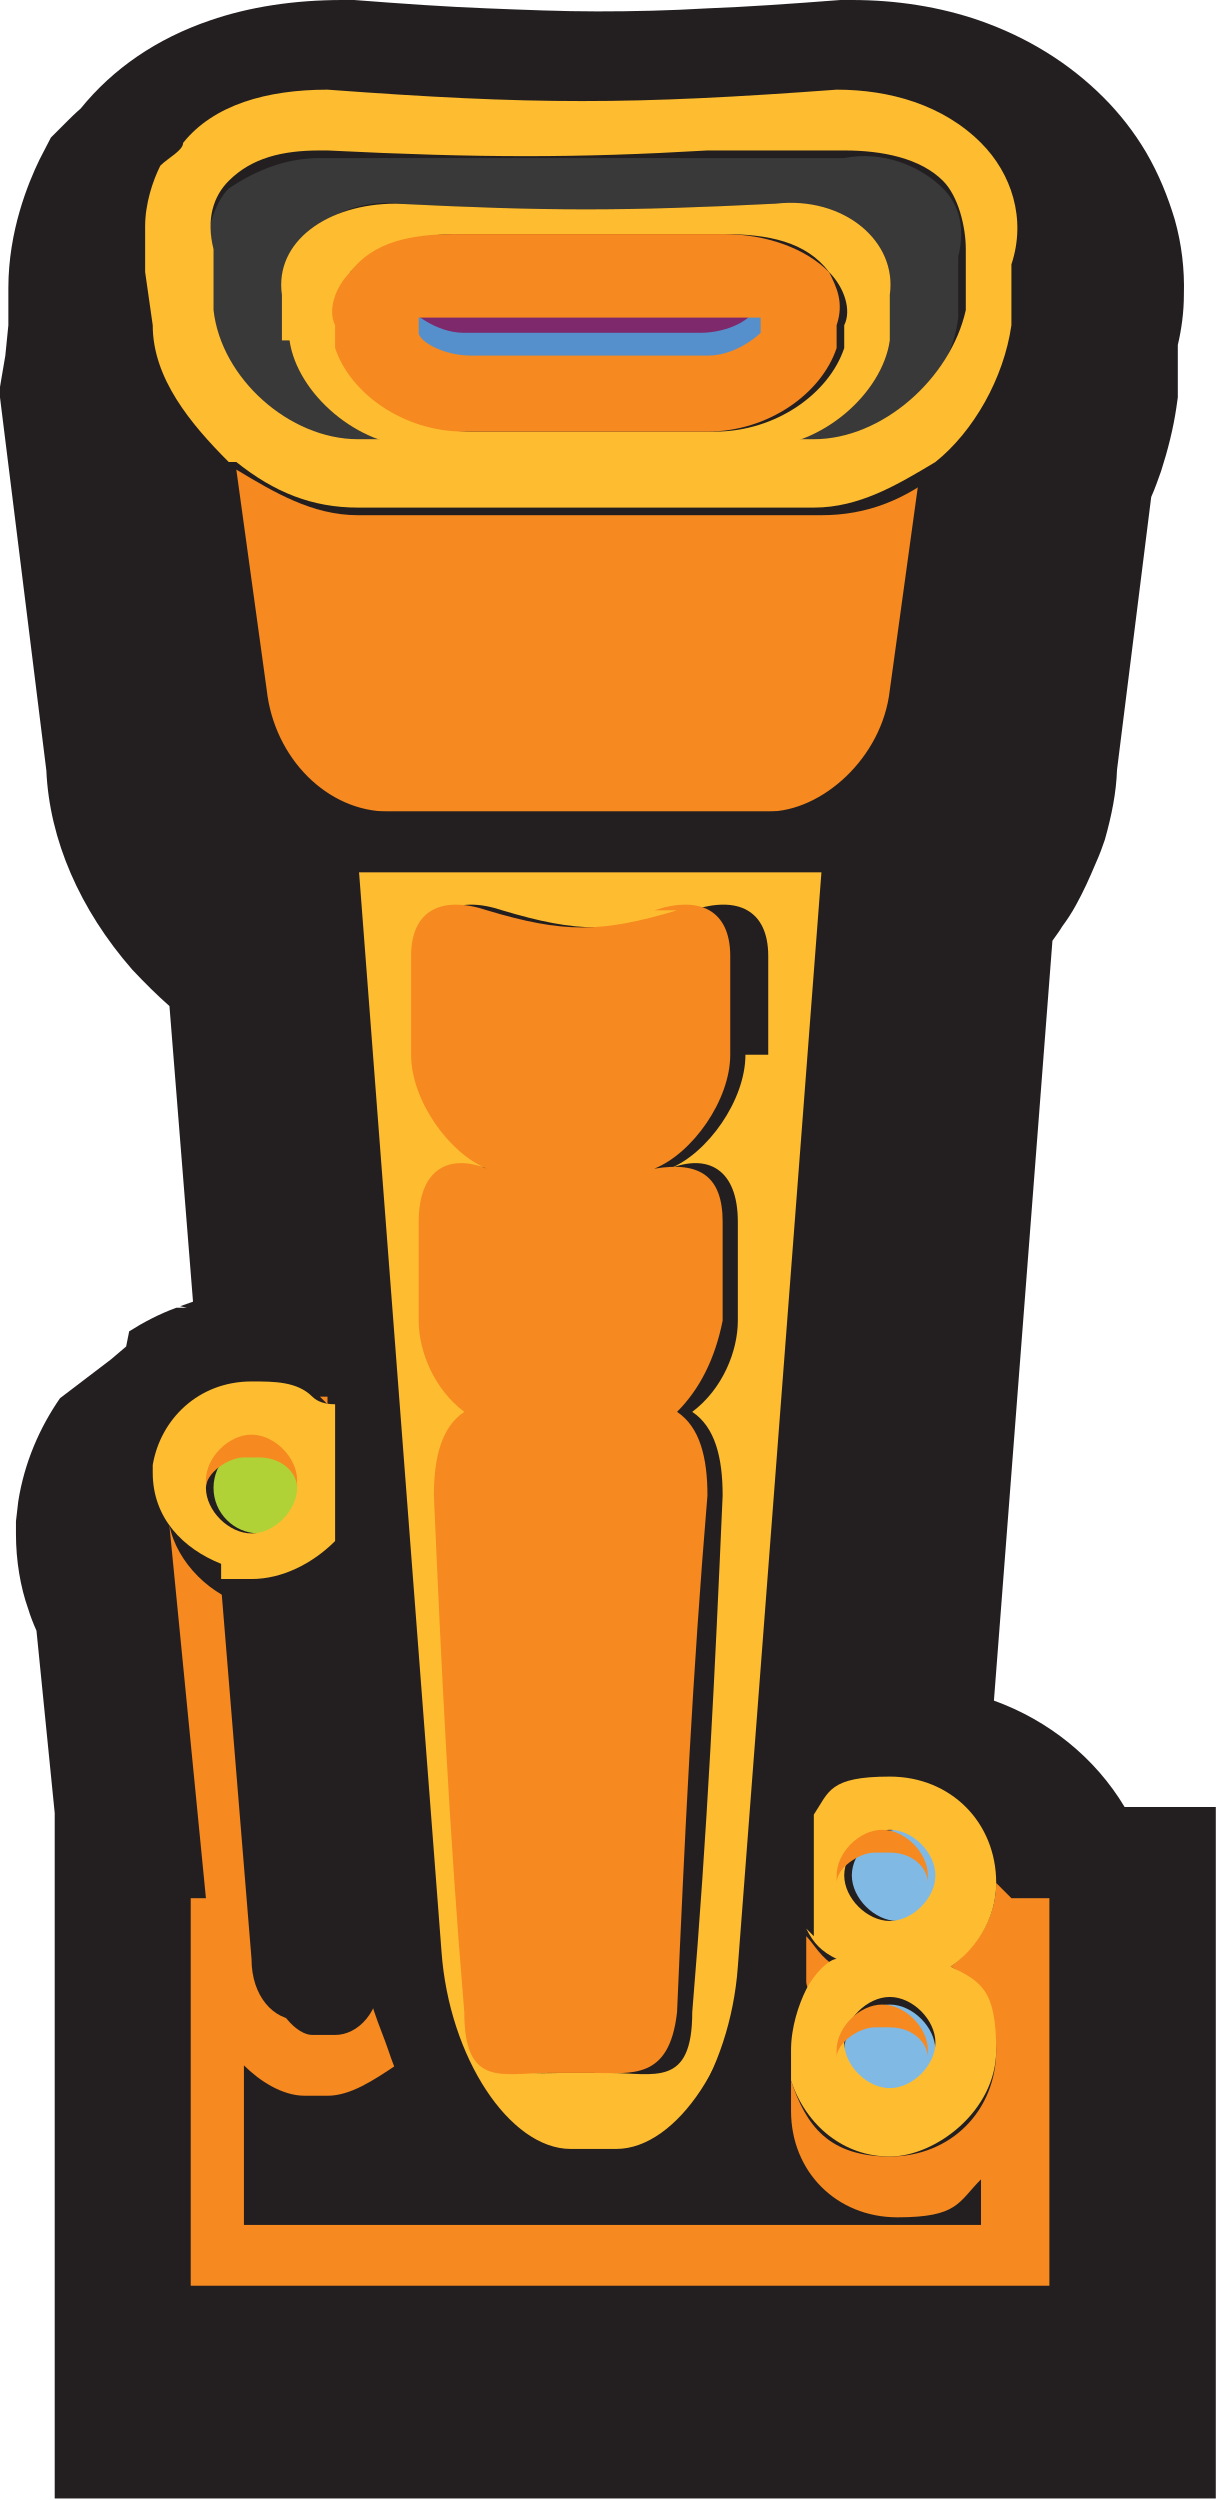
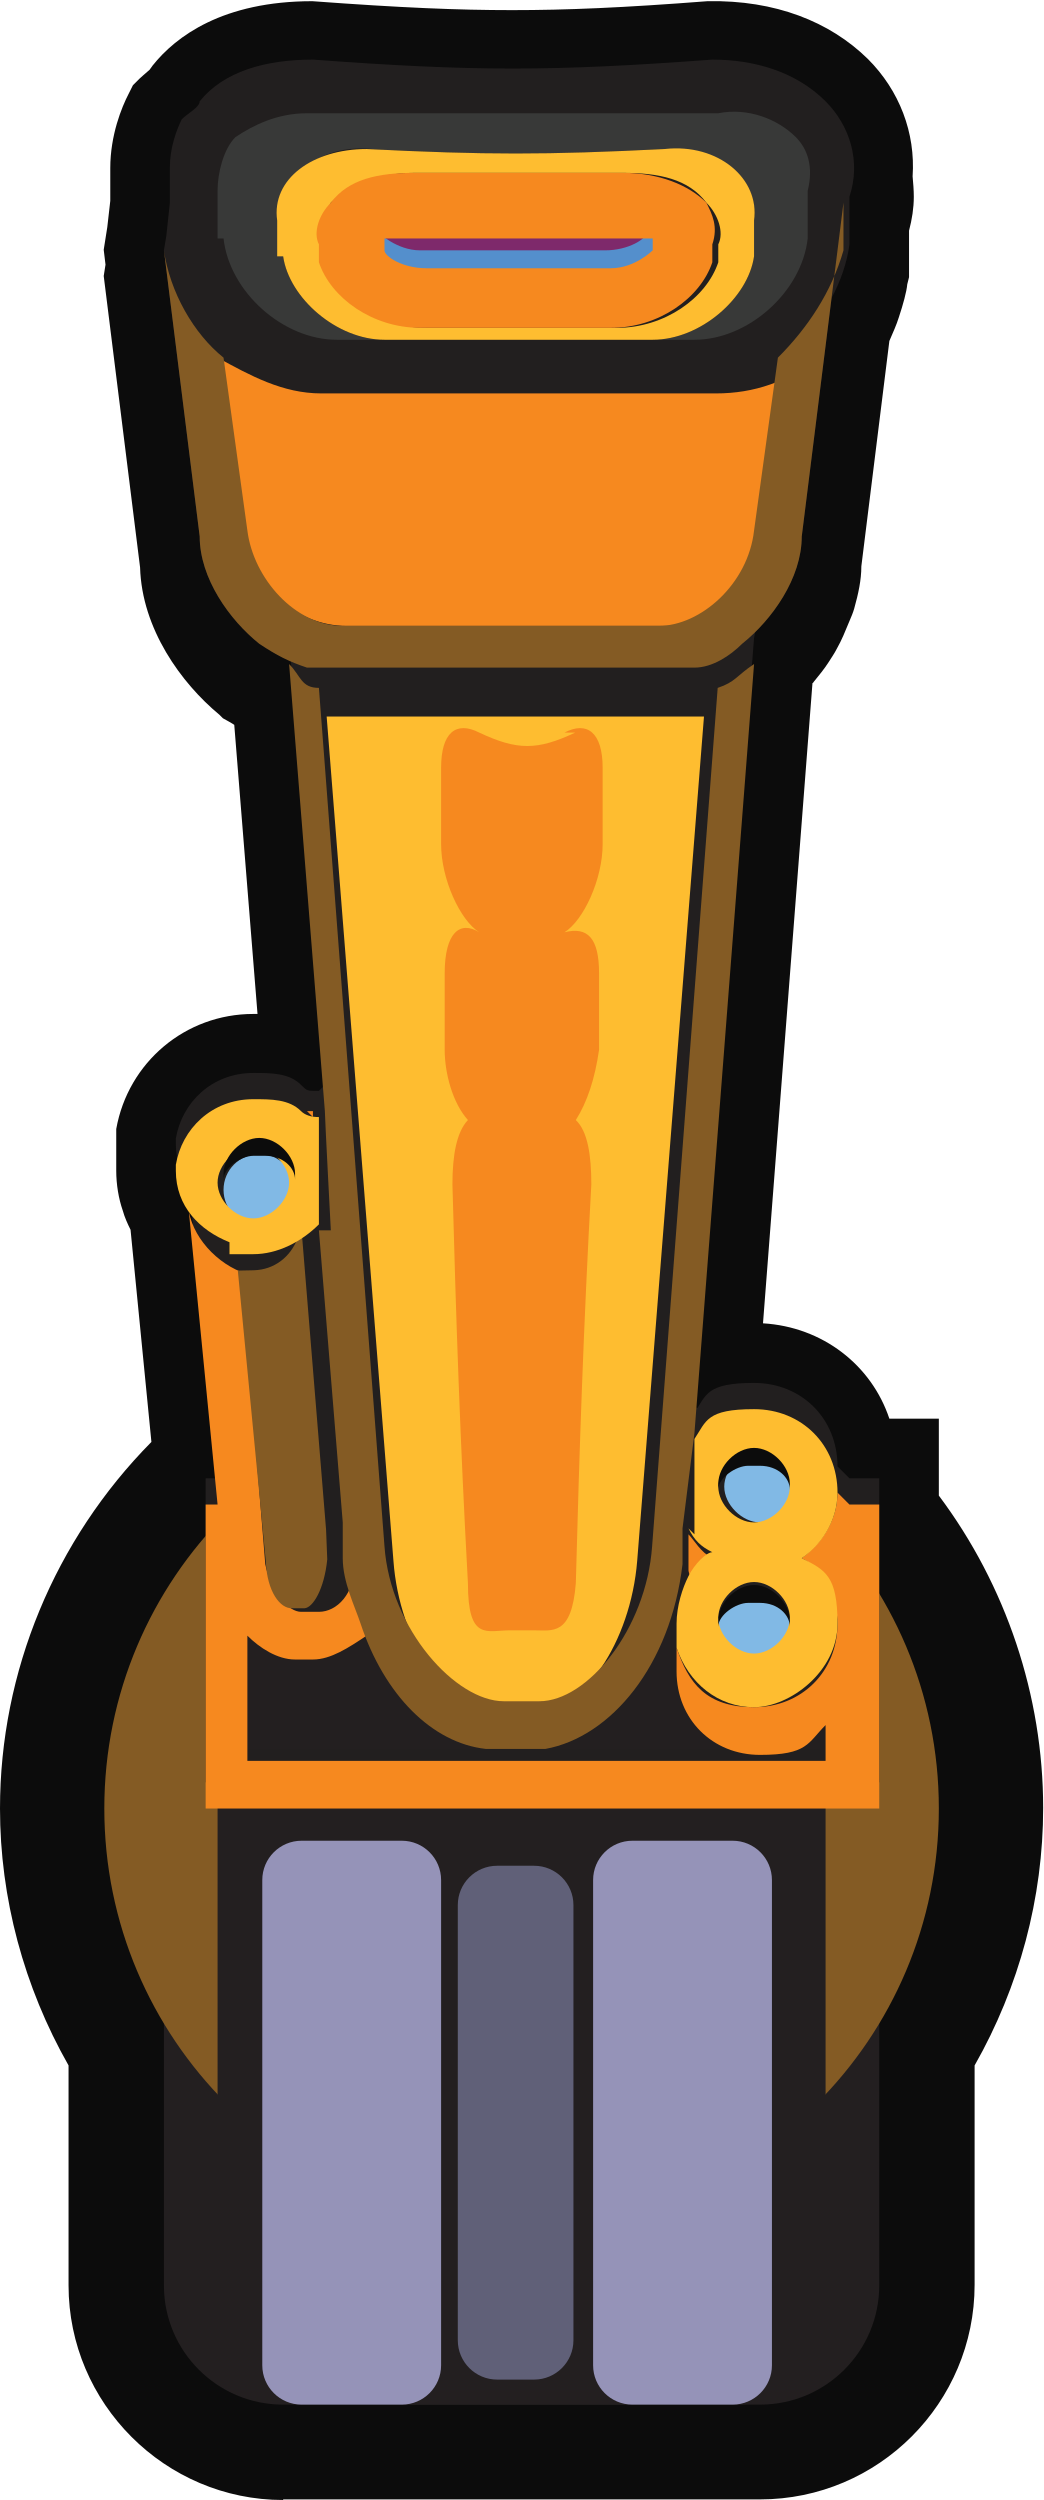
- <svg xmlns="http://www.w3.org/2000/svg" id="Layer_2" overflow="visible" data-name="Layer 2" viewBox="0 0 16.02 32.9">
+ <svg xmlns="http://www.w3.org/2000/svg" id="Layer_2" overflow="visible" data-name="Layer 2" viewBox="0 0 17.5 41.94">
  <defs>
    <style>
-       .cls-1, .cls-2 {
+       .cls-1 {
+         fill: #343429;
+       }
+ 
+       .cls-2 {
+         fill: #548fcc;
+       }
+ 
+       .cls-3, .cls-4 {
        fill: #231f20;
      }

-       .cls-3 {
-         fill: #5690cc;
+       .cls-5 {
+         fill: #606078;
      }

-       .cls-4 {
+       .cls-6 {
        fill: #f6891f;
      }

-       .cls-4, .cls-2 {
+       .cls-6, .cls-4 {
        isolation: isolate;
      }

-       .cls-5 {
-         fill: #b0d237;
+       .cls-7 {
+         fill: #845b24;
      }

-       .cls-6 {
+       .cls-8 {
        fill: #383938;
      }

-       .cls-7 {
+       .cls-9 {
+         fill: #9593b8;
+       }
+ 
+       .cls-10 {
+         fill: #221f1f;
+       }
+ 
+       .cls-11 {
+         fill: #0c0c0c;
+       }
+ 
+       .cls-12 {
+         fill: #7e296b;
+       }
+ 
+       .cls-13 {
        fill: #febd30;
      }

-       .cls-8 {
+       .cls-14 {
        fill: #81b9e5;
-       }
- 
-       .cls-9 {
-         fill: #7d296b;
      }
    </style>
  </defs>
  <g id="Layer_1-2" data-name="Layer 1">
    <g>
-       <path class="cls-2" d="M.72,32.9v-9.04l-.24-2.4c-.04-.09-.08-.19-.11-.29-.1-.28-.16-.63-.16-.98v-.17l.03-.26c.08-.51.28-.97.55-1.36l.67-.51.2-.17.04-.2c.19-.12.4-.23.62-.31h.14s-.09-.02-.09-.02c.06-.02.11-.04.17-.06l-.31-3.89c-.17-.15-.33-.31-.49-.48-.69-.79-1.09-1.71-1.13-2.62l-.62-4.99.08-.47.04-.4v-.49c0-.75.26-1.38.41-1.69l.15-.29.23-.23s.1-.1.16-.15c.43-.53,1-.92,1.7-1.16.52-.18,1.11-.27,1.75-.27h.15c.65.05,1.22.09,1.75.11.51.02.98.04,1.45.04s.94-.01,1.45-.04c.53-.02,1.1-.06,1.75-.11h.15c.59,0,1.16.09,1.68.27.63.22,1.18.56,1.63,1.01.21.21.4.45.56.72.17.29.29.59.38.89.09.32.13.65.12.99,0,.22-.03.45-.08.66v.69l-.02.14c-.04.27-.11.55-.2.83-.04.11-.08.23-.13.34l-.45,3.59c-.01.3-.07.6-.16.92-.03.09-.07.2-.12.31-.08.19-.16.37-.26.55-.06.11-.12.2-.18.28-.04.07-.09.13-.13.19l-.77,10c.72.26,1.33.75,1.72,1.4h1.2v9.1H.72Z" />
+       <path class="cls-11" d="M4.75,41.94c-1.98,0-3.6-1.62-3.6-3.6v-3.69c-.75-1.32-1.15-2.81-1.15-4.31,0-2.3.92-4.51,2.54-6.15l-.35-3.56c-.05-.1-.1-.21-.13-.32-.07-.2-.11-.44-.11-.67v-.24c0-.06,0-.12,0-.19v-.27c.2-1.12,1.16-1.93,2.3-1.93h.07l-.39-4.85s-.06-.04-.1-.06l-.09-.05-.06-.06c-.64-.53-1.3-1.44-1.33-2.47l-.61-4.89.03-.19-.03-.25.06-.38.05-.44v-.55c0-.55.19-1.02.31-1.25l.07-.14.11-.11s.11-.1.17-.15l.05-.07c.39-.49,1.18-1.08,2.68-1.08,1.49.11,2.44.15,3.35.15s1.86-.04,3.28-.15h.01C13,0,13.92.36,14.56.99c.53.53.8,1.24.75,1.97.01.11.02.23.02.34,0,.19-.03.38-.08.57v.78l-.03.12c-.01.12-.07.34-.14.55-.04.13-.1.26-.16.4l-.47,3.78c0,.23-.05.46-.12.71-.02.07-.05.14-.08.21-.07.17-.13.32-.21.46-.04.08-.09.15-.14.23-.07.11-.16.22-.25.33,0,0-.01.02-.02.02l-.83,10.74c1,.06,1.82.7,2.12,1.6h.83v1.29c1.13,1.51,1.75,3.36,1.75,5.24,0,1.51-.4,3-1.15,4.32v3.68c0,1.98-1.61,3.6-3.6,3.6H4.75Z" />
      <g>
-         <path class="cls-1" d="M13.11,24.78c0-.8-.6-1.4-1.4-1.4s-.8.2-1,.5M10.71,23.78l1-12.9.02-.1c.42-.41.78-1.01.78-1.6l.5-4c.15-.28.26-.59.3-.9v-.8c.2-.6,0-1.2-.4-1.6-.5-.5-1.2-.7-1.9-.7-2.7.2-4,.2-6.7,0-.8,0-1.5.2-1.9.7,0,.1-.2.2-.3.3-.1.2-.2.5-.2.8v.6l-.06.56-.04.24.6,4.8c0,.7.5,1.4,1,1.8.2.13.36.22.53.29l.57,7.11-.1.1s-.07,0-.1,0h0c-.1,0-.12-.02-.2-.1-.2-.2-.5-.2-.8-.2-.7,0-1.2.5-1.3,1.1v.1c0,.26.09.48.22.67l.48,4.93h-.2v5.1h11.3v-5.1h-.5l-.2-.2" />
-         <ellipse class="cls-3" cx="7.91" cy="4.38" rx="2.8" ry=".8" />
-         <path class="cls-2" d="M10.61,26.18s0-.1-.1-.2c-.2,1.6-1.1,2.9-2.3,3.1h4.6v-.6c-.2.3-.6.5-1.1.5-.8,0-1.4-.6-1.4-1.4s0-.2,0-.4v-.4c0-.3,0-.5.2-.8l.1.2Z" />
-         <path class="cls-2" d="M5.11,26.98c-.2.3-.5.4-.9.4h-.3c-.3,0-.6-.1-.8-.4v2.1h4.1c-.9-.1-1.7-1-2.1-2.1Z" />
-         <path class="cls-4" d="M13.11,24.78c0,.4-.2.8-.6,1.1.4.2.6.7.6,1.1,0,.8-.6,1.4-1.4,1.4s-1.1-.4-1.3-1v.4c0,.8.6,1.4,1.4,1.4s.8-.2,1.1-.5v.6H3.21v-2.1c.2.2.5.4.8.4h.3c.3,0,.6-.2.9-.4-.1-.4-.2-.7-.2-1.1v-.6.5c0,.5-.3.8-.6.8h-.3c-.2,0-.5-.3-.6-.8l-.4-4.9c-.5-.2-.9-.7-.9-1.2h0l.5,5.1h-.2v5.1h11.3v-5.1h-.5l-.2-.2Z" />
-         <path class="cls-2" d="M4.41,20.38c-.2.3-.6.5-1.1.5s-.3,0-.4,0l.4,4.9c0,.5.3.8.6.8h.3c.2,0,.5-.3.6-.8v-.5l-.3-4.9h-.1Z" />
-         <path class="cls-4" d="M4.31,18.38h-.1l.1.1h0v-.1Z" />
-         <path class="cls-4" d="M11.01,25.88c-.2-.1-.3-.3-.4-.4v.6s0,.1.1.2c0-.1.2-.3.4-.4h-.1Z" />
-         <path class="cls-8" d="M11.21,24.68c0,.3.3.6.6.6s.6-.3.6-.6-.3-.6-.6-.6-.6.3-.6.6Z" />
-         <path class="cls-8" d="M11.71,26.38c-.3,0-.6.3-.6.6s.3.6.6.6.6-.3.6-.6-.3-.6-.6-.6Z" />
-         <path class="cls-7" d="M10.61,25.38c.1.2.2.3.4.4-.1,0-.3.2-.4.4s-.2.5-.2.8v.4c.2.6.7,1,1.3,1s1.4-.6,1.4-1.4-.2-.9-.6-1.1c.3-.2.6-.6.6-1.1h0c0-.8-.6-1.4-1.4-1.4s-.8.2-1,.5v1.6l-.1-.1ZM12.31,24.68c0,.3-.3.6-.6.6s-.6-.3-.6-.6.3-.6.6-.6.6.3.6.6ZM11.71,27.48c-.3,0-.6-.3-.6-.6s.3-.6.6-.6.6.3.6.6-.3.6-.6.6Z" />
-         <circle class="cls-5" cx="3.41" cy="19.58" r=".6" />
-         <path class="cls-7" d="M2.91,20.78h.4c.4,0,.8-.2,1.1-.5v-1.8q-.2,0-.3-.1c-.2-.2-.5-.2-.8-.2-.7,0-1.2.5-1.3,1.1v.1h0c0,.6.4,1,.9,1.2v.2ZM3.91,19.58c0,.3-.3.6-.6.6s-.6-.3-.6-.6.3-.6.6-.6.6.3.6.6Z" />
-         <path class="cls-7" d="M7.71,11.48h-3.1l1.1,14.4c.1,1.4.9,2.6,1.7,2.6h.6c.8,0,1.6-1.2,1.7-2.6l1.1-14.4h-.5c-1.1,0-1.8,0-2.6,0ZM9.81,13.88c0,.6-.5,1.3-1,1.5.5-.2.9,0,.9.7v1.3c0,.4-.2.9-.6,1.2.3.2.4.6.4,1.1-.1,2.3-.2,4.4-.4,6.8,0,1-.5.8-1.1.8h-.6c-.5,0-1,.1-1.1-.8-.1-2.3-.2-4.4-.4-6.8,0-.5.1-.9.4-1.1-.3-.3-.5-.7-.6-1.2v-1.3c0-.6.3-.8.9-.7-.5-.2-1-.9-1-1.5v-1.3c0-.6.4-.8,1-.6,1,.3,1.5.3,2.5,0,.6-.2,1,0,1,.6v1.3h-.3Z" />
-         <path class="cls-1" d="M4.41,20.38l.4,4.9v.6c0,.4.2.8.3,1.1.4,1.2,1.2,2,2.1,2.1h1c1.1-.2,2.1-1.4,2.3-3.1v-.6l.2-1.6,1-12.9c-.3.2-.5.3-.8.4l-1.1,14.4c-.1,1.4-.9,2.6-1.7,2.6h-.6c-.8,0-1.6-1.2-1.7-2.6l-1.1-14.4c-.3,0-.6-.2-.8-.4l.6,7.5h0c0,.1.1,2,.1,2h-.2Z" />
-         <path class="cls-4" d="M8.91,11.98c-1,.3-1.5.3-2.5,0-.6-.2-1,0-1,.6v1.3c0,.6.5,1.3,1,1.5-.5-.2-.9,0-.9.7v1.3c0,.4.2.9.6,1.2-.3.2-.4.6-.4,1.1.1,2.3.2,4.4.4,6.8,0,1,.5.8,1.1.8h.6c.5,0,1,.1,1.1-.8.1-2.3.2-4.4.4-6.8,0-.5-.1-.9-.4-1.1.3-.3.5-.7.6-1.2v-1.3c0-.6-.3-.8-.9-.7.5-.2,1-.9,1-1.5v-1.3c0-.6-.4-.8-1-.6h.3Z" />
-         <path class="cls-4" d="M7.71,6.78h-3c-.6,0-1.1-.3-1.6-.6l.4,2.9c.1.9.8,1.6,1.6,1.6h5.3c.8,0,1.5-.8,1.6-1.6l.4-2.9c-.5.4-1,.6-1.6.6h-3.1Z" />
-         <path class="cls-1" d="M4.51,11.38h6.2c.3,0,.6-.2.8-.4.5-.4,1-1.1,1-1.8l.7-5.6v.8c-.2.7-.6,1.3-1.1,1.8l-.4,2.9c-.1.9-.9,1.6-1.6,1.6h-5.3c-.8,0-1.5-.8-1.6-1.6l-.4-2.9c-.5-.4-.9-1.1-1-1.8l.6,4.8c0,.7.5,1.4,1,1.8.3.2.5.3.8.4h.3Z" />
-         <path class="cls-6" d="M2.81,4.18c.1.9,1,1.7,1.9,1.7h6c.9,0,1.8-.8,1.9-1.7v-.8c.1-.4,0-.7-.2-.9-.3-.3-.8-.5-1.3-.4h-6.9c-.5,0-.9.2-1.2.4-.2.2-.3.6-.3.9v.8h.1ZM5.21,2.68c2,.1,3,.1,5,0,.9,0,1.6.5,1.5,1.2v.6c-.1.7-.9,1.4-1.7,1.4h-4.5c-.8,0-1.6-.7-1.7-1.4v-.6c-.1-.7.6-1.3,1.5-1.2h-.1Z" />
-         <path class="cls-7" d="M3.11,6.08c.5.4,1,.6,1.6.6h6c.6,0,1.1-.3,1.6-.6.5-.4.9-1.1,1-1.8v-.8c.2-.6,0-1.2-.4-1.6-.5-.5-1.2-.7-1.9-.7-2.7.2-4,.2-6.7,0h0c-.8,0-1.5.2-1.9.7,0,.1-.2.2-.3.3-.1.2-.2.5-.2.8v.6l.1.7h0c0,.7.5,1.3,1,1.8h.1ZM4.21,1.98h.1c2,.1,3.3.1,5,0h1.8c.5,0,1,.1,1.3.4.2.2.3.6.3.9v.8c-.2.9-1.1,1.7-2,1.7h-6c-.9,0-1.8-.8-1.9-1.7v-.8c-.1-.4,0-.7.2-.9.3-.3.7-.4,1.2-.4Z" />
-         <path class="cls-7" d="M3.81,4.48c.1.7.9,1.4,1.7,1.4h4.5c.8,0,1.6-.7,1.7-1.4v-.6c.1-.7-.6-1.3-1.5-1.2-2,.1-3,.1-5,0-.9,0-1.6.5-1.5,1.2v.6h.1ZM4.61,3.58c.3-.3.8-.5,1.4-.5h3.5c.6,0,1.1.1,1.4.5.2.2.3.5.2.7v.3c-.2.6-.9,1.1-1.7,1.1h-3.2c-.8,0-1.5-.5-1.7-1.1v-.3c-.1-.3,0-.5.1-.7Z" />
-         <path class="cls-9" d="M5.91,3.88h-.5v.2s.3.3.7.3h3.1c.4,0,.7-.2.7-.3v-.2h-4.1.1Z" />
-         <path class="cls-4" d="M6.11,5.68h3.2c.8,0,1.5-.5,1.7-1.1v-.3c.1-.3,0-.5-.1-.7-.3-.3-.8-.5-1.4-.5h-3.5c-.6,0-1.1.1-1.4.5-.2.2-.3.5-.2.7v.3c.2.6.9,1.1,1.7,1.1ZM10.01,4.18v.2s-.3.3-.7.3h-3.1c-.4,0-.7-.2-.7-.3v-.2h4.6-.1Z" />
-         <path class="cls-4" d="M3.41,19.18c.3,0,.5.2.5.4v-.1c0-.3-.3-.6-.6-.6s-.6.3-.6.6,0,0,0,.1c0-.2.3-.4.5-.4h.2Z" />
-         <path class="cls-4" d="M11.71,24.38c.3,0,.5.2.5.4v-.1c0-.3-.3-.6-.6-.6s-.6.3-.6.6,0,0,0,.1c0-.2.3-.4.5-.4h.2Z" />
-         <path class="cls-4" d="M11.71,26.68c.3,0,.5.2.5.4v-.1c0-.3-.3-.6-.6-.6s-.6.3-.6.6,0,0,0,.1c0-.2.3-.4.5-.4h.2Z" />
+         <path class="cls-11" d="M16.5,30.34c0-1.86-.66-3.56-1.75-4.9v-.2h0s-.18,0-.18,0c-.19-.21-.39-.42-.6-.61-.17-.58-.67-.99-1.32-.99,0,0-.01,0-.02,0-.29-.17-.6-.33-.91-.46l.93-12.04.02-.1s.05-.06.08-.09c.04-.05.08-.09.12-.14.07-.08.13-.17.19-.25.04-.05.07-.11.1-.16.06-.1.1-.2.14-.31.02-.05.05-.1.06-.16.05-.16.08-.32.08-.49l.5-4h0c.07-.14.14-.28.19-.43.05-.15.09-.31.11-.46,0,0,0,0,0,0h0v-.8c.05-.15.08-.3.08-.45,0-.44-.18-.85-.48-1.15-.5-.5-1.2-.7-1.9-.7-2.7.2-4,.2-6.7,0-.6,0-1.14.11-1.55.38-.13.09-.25.2-.35.32,0,.03-.01.05-.03.08-.03.03-.06.06-.1.09-.06.04-.12.09-.16.13-.1.2-.2.5-.2.8v.6h0s-.06.56-.06.56l-.04.24.6,4.8c0,.7.5,1.4,1,1.8,0,0,0,0,0,0,.11.07.2.13.3.18.07.04.15.08.23.11l.57,7.11-.1.1s-.07,0-.1,0v-.1h-.1s0,0,.1.1c-.05,0-.08,0-.1-.02,0,0,0,0-.01,0-.02-.01-.05-.04-.08-.07-.15-.15-.36-.19-.58-.2-.07,0-.15,0-.22,0-.17,0-.34.03-.48.09-.4.15-.67.5-.78.9,0,.04-.03.07-.04.11h0v.1c0,.13.02.26.06.37.04.11.09.21.15.3,0,0,0,0,0,0l.3,3.02.12,1.25c-1.58,1.42-2.59,3.47-2.59,5.76,0,1.48.43,2.86,1.15,4.04v3.96c0,1.43,1.17,2.6,2.6,2.6h8c1.43,0,2.6-1.17,2.6-2.6v-3.96c.72-1.18,1.15-2.56,1.15-4.04Z" />
+         <rect class="cls-4" x="2.75" y="30.34" width="12" height="10" rx="2" ry="2" />
+         <circle class="cls-7" cx="8.75" cy="30.34" r="7" />
+         <circle class="cls-1" cx="8.75" cy="30.34" r="4" />
+         <rect class="cls-3" x="3.65" y="26.34" width="10.2" height="14" rx="1.5" ry="1.5" />
+         <rect class="cls-9" x="4.4" y="30.88" width="3" height="9.46" rx=".66" ry=".66" />
+         <rect class="cls-9" x="9.95" y="30.88" width="3" height="9.46" rx=".66" ry=".66" />
+         <rect class="cls-5" x="7.68" y="31.3" width="1.94" height="8.62" rx=".66" ry=".66" />
+         <path class="cls-10" d="M14.05,24.6c0-.8-.6-1.4-1.4-1.4s-.8.2-1,.5M11.65,23.6l1-12.9.02-.1c.42-.41.78-1.01.78-1.6l.5-4c.15-.28.26-.59.3-.9v-.8c.2-.6,0-1.2-.4-1.6-.5-.5-1.2-.7-1.9-.7-2.7.2-4,.2-6.7,0-.8,0-1.5.2-1.9.7,0,.1-.2.2-.3.3-.1.2-.2.5-.2.8v.6l-.06.56-.04.24.6,4.8c0,.7.5,1.4,1,1.8.2.13.36.22.53.29l.57,7.11-.1.1s-.07,0-.1,0h0c-.1,0-.12-.02-.2-.1-.2-.2-.5-.2-.8-.2-.7,0-1.2.5-1.3,1.1v.1c0,.26.09.48.22.67l.48,4.93h-.2v5.1h11.3v-5.1h-.5l-.2-.2" />
+         <ellipse class="cls-2" cx="8.85" cy="4.2" rx="2.8" ry=".8" />
+         <path class="cls-3" d="M11.55,26.44s0-.1-.1-.2c-.2,1.6-1.1,2.9-2.3,3.1h4.6v-.6c-.2.3-.6.5-1.1.5-.8,0-1.4-.6-1.4-1.4s0-.2,0-.4v-.4c0-.3,0-.5.2-.8l.1.2Z" />
+         <path class="cls-3" d="M6.05,27.24c-.2.3-.5.4-.9.4h-.3c-.3,0-.6-.1-.8-.4v2.1h4.1c-.9-.1-1.7-1-2.1-2.1Z" />
+         <path class="cls-6" d="M14.05,25.04c0,.4-.2.8-.6,1.1.4.2.6.7.6,1.1,0,.8-.6,1.4-1.4,1.4s-1.1-.4-1.3-1v.4c0,.8.6,1.4,1.4,1.4s.8-.2,1.1-.5v.6H4.15v-2.1c.2.2.5.4.8.4h.3c.3,0,.6-.2.9-.4-.1-.4-.2-.7-.2-1.1v-.6.5c0,.5-.3.8-.6.8h-.3c-.2,0-.5-.3-.6-.8l-.4-4.9c-.5-.2-.9-.7-.9-1.2h0l.5,5.1h-.2v5.1h11.3v-5.1h-.5l-.2-.2Z" />
+         <path class="cls-7" d="M4.99,20.78c-.12.31-.39.52-.73.53s-.21,0-.27.01l.47,4.88c.02.5.24.79.44.78h.21c.14-.01.33-.32.38-.82l-.02-.5-.4-4.89h-.07Z" />
+         <path class="cls-6" d="M5.25,18.64h-.1l.1.1h0v-.1Z" />
+         <path class="cls-6" d="M11.95,26.14c-.2-.1-.3-.3-.4-.4v.6s0,.1.1.2c0-.1.2-.3.4-.4h-.1Z" />
+         <path class="cls-14" d="M12.15,24.94c0,.3.3.6.6.6s.6-.3.6-.6-.3-.6-.6-.6-.6.3-.6.6Z" />
+         <path class="cls-14" d="M12.65,26.64c-.3,0-.6.3-.6.6s.3.6.6.6.6-.3.6-.6-.3-.6-.6-.6Z" />
+         <path class="cls-13" d="M11.55,25.64c.1.2.2.3.4.4-.1,0-.3.2-.4.4s-.2.5-.2.8v.4c.2.6.7,1,1.3,1s1.4-.6,1.4-1.4-.2-.9-.6-1.1c.3-.2.6-.6.6-1.1h0c0-.8-.6-1.4-1.4-1.4s-.8.2-1,.5v1.6l-.1-.1ZM13.25,24.94c0,.3-.3.6-.6.6s-.6-.3-.6-.6.3-.6.6-.6.6.3.6.6ZM12.65,27.74c-.3,0-.6-.3-.6-.6s.3-.6.6-.6.6.3.6.6-.3.6-.6.6Z" />
+         <circle class="cls-14" cx="4.35" cy="19.96" r=".6" />
+         <path class="cls-13" d="M3.85,21.04h.4c.4,0,.8-.2,1.1-.5v-1.8q-.2,0-.3-.1c-.2-.2-.5-.2-.8-.2-.7,0-1.2.5-1.3,1.1v.1h0c0,.6.4,1,.9,1.2v.2ZM4.85,19.84c0,.3-.3.6-.6.6s-.6-.3-.6-.6.3-.6.6-.6.6.3.6.6Z" />
+         <path class="cls-13" d="M8.65,12.02h-3.17l1.12,14.16c.1,1.38.92,2.56,1.74,2.56h.61c.82,0,1.63-1.18,1.74-2.56l1.12-14.16h-.51c-1.12,0-1.84,0-2.66,0Z" />
+         <path class="cls-7" d="M5.35,20.64l.4,4.9v.6c0,.4.2.8.3,1.1.4,1.2,1.2,2,2.1,2.1h1c1.1-.2,2.1-1.4,2.3-3.1v-.6l.2-1.6,1-12.9c-.3.2-.31.3-.61.4l-1.1,14.4c-.1,1.4-1.09,2.6-1.89,2.6h-.6c-.8,0-1.9-1.2-2-2.6l-1.1-14.4c-.3,0-.3-.2-.5-.4l.6,7.5h0c0,.1.1,2,.1,2h-.2Z" />
+         <path class="cls-6" d="M9.65,12.29c-.64.3-.97.3-1.61,0-.39-.2-.64,0-.64.59v1.28c0,.59.32,1.28.64,1.48-.32-.2-.58,0-.58.69v1.28c0,.39.13.89.39,1.18-.19.2-.26.59-.26,1.08.06,2.26.13,4.33.26,6.69,0,.98.32.79.71.79h.39c.32,0,.64.1.71-.79.06-2.26.13-4.33.26-6.69,0-.49-.06-.89-.26-1.08.19-.3.32-.69.39-1.18v-1.28c0-.59-.19-.79-.58-.69.32-.2.64-.89.64-1.48v-1.28c0-.59-.26-.79-.64-.59h.19Z" />
+         <path class="cls-6" d="M8.65,6.6h-3.26c-.65,0-1.19-.3-1.74-.6l.43,2.9c.11.9.87,1.6,1.74,1.6h5.76c.87,0,1.63-.8,1.74-1.6l.43-2.9c-.54.4-1.09.6-1.74.6h-3.37Z" />
+         <path class="cls-7" d="M5.45,11.2h6.2c.3,0,.6-.2.8-.4.5-.4,1-1.1,1-1.8l.7-5.6v.8c-.2.7-.6,1.3-1.1,1.8l-.4,2.9c-.1.9-.9,1.6-1.6,1.6h-5.3c-.8,0-1.5-.8-1.6-1.6l-.4-2.9c-.5-.4-.9-1.1-1-1.8l.6,4.8c0,.7.5,1.4,1,1.8.3.2.5.3.8.4h.3Z" />
+         <path class="cls-8" d="M3.75,4c.1.9,1,1.7,1.9,1.7h6c.9,0,1.8-.8,1.9-1.7v-.8c.1-.4,0-.7-.2-.9-.3-.3-.8-.5-1.3-.4h-6.9c-.5,0-.9.2-1.2.4-.2.2-.3.6-.3.9v.8h.1ZM6.15,2.5c2,.1,3,.1,5,0,.9,0,1.6.5,1.5,1.2v.6c-.1.7-.9,1.4-1.7,1.4h-4.5c-.8,0-1.6-.7-1.7-1.4v-.6c-.1-.7.6-1.3,1.5-1.2h-.1Z" />
+         <path class="cls-13" d="M4.75,4.3c.1.7.9,1.4,1.7,1.4h4.5c.8,0,1.6-.7,1.7-1.4v-.6c.1-.7-.6-1.3-1.5-1.2-2,.1-3,.1-5,0-.9,0-1.6.5-1.5,1.2v.6h.1ZM5.55,3.4c.3-.3.8-.5,1.4-.5h3.5c.6,0,1.1.1,1.4.5.2.2.3.5.2.7v.3c-.2.6-.9,1.1-1.7,1.1h-3.2c-.8,0-1.5-.5-1.7-1.1v-.3c-.1-.3,0-.5.1-.7Z" />
+         <path class="cls-12" d="M6.85,3.7h-.5v.2s.3.3.7.3h3.1c.4,0,.7-.2.7-.3v-.2h-4.1.1Z" />
+         <path class="cls-6" d="M7.05,5.5h3.2c.8,0,1.5-.5,1.7-1.1v-.3c.1-.3,0-.5-.1-.7-.3-.3-.8-.5-1.4-.5h-3.5c-.6,0-1.1.1-1.4.5-.2.2-.3.5-.2.7v.3c.2.6.9,1.1,1.7,1.1ZM10.95,4v.2s-.3.3-.7.3h-3.1c-.4,0-.7-.2-.7-.3v-.2h4.6-.1Z" />
+         <path class="cls-11" d="M4.45,19.39c.3,0,.5.2.5.4v-.1c0-.3-.3-.6-.6-.6s-.6.3-.6.6,0,0,0,.1c0-.2.3-.4.5-.4h.2Z" />
+         <path class="cls-11" d="M12.75,24.59c.3,0,.5.2.5.4v-.1c0-.3-.3-.6-.6-.6s-.6.3-.6.6,0,0,0,.1c0-.2.3-.4.5-.4h.2Z" />
+         <path class="cls-11" d="M12.75,26.89c.3,0,.5.2.5.4v-.1c0-.3-.3-.6-.6-.6s-.6.3-.6.6,0,0,0,.1c0-.2.3-.4.5-.4h.2Z" />
      </g>
    </g>
  </g>
</svg>
